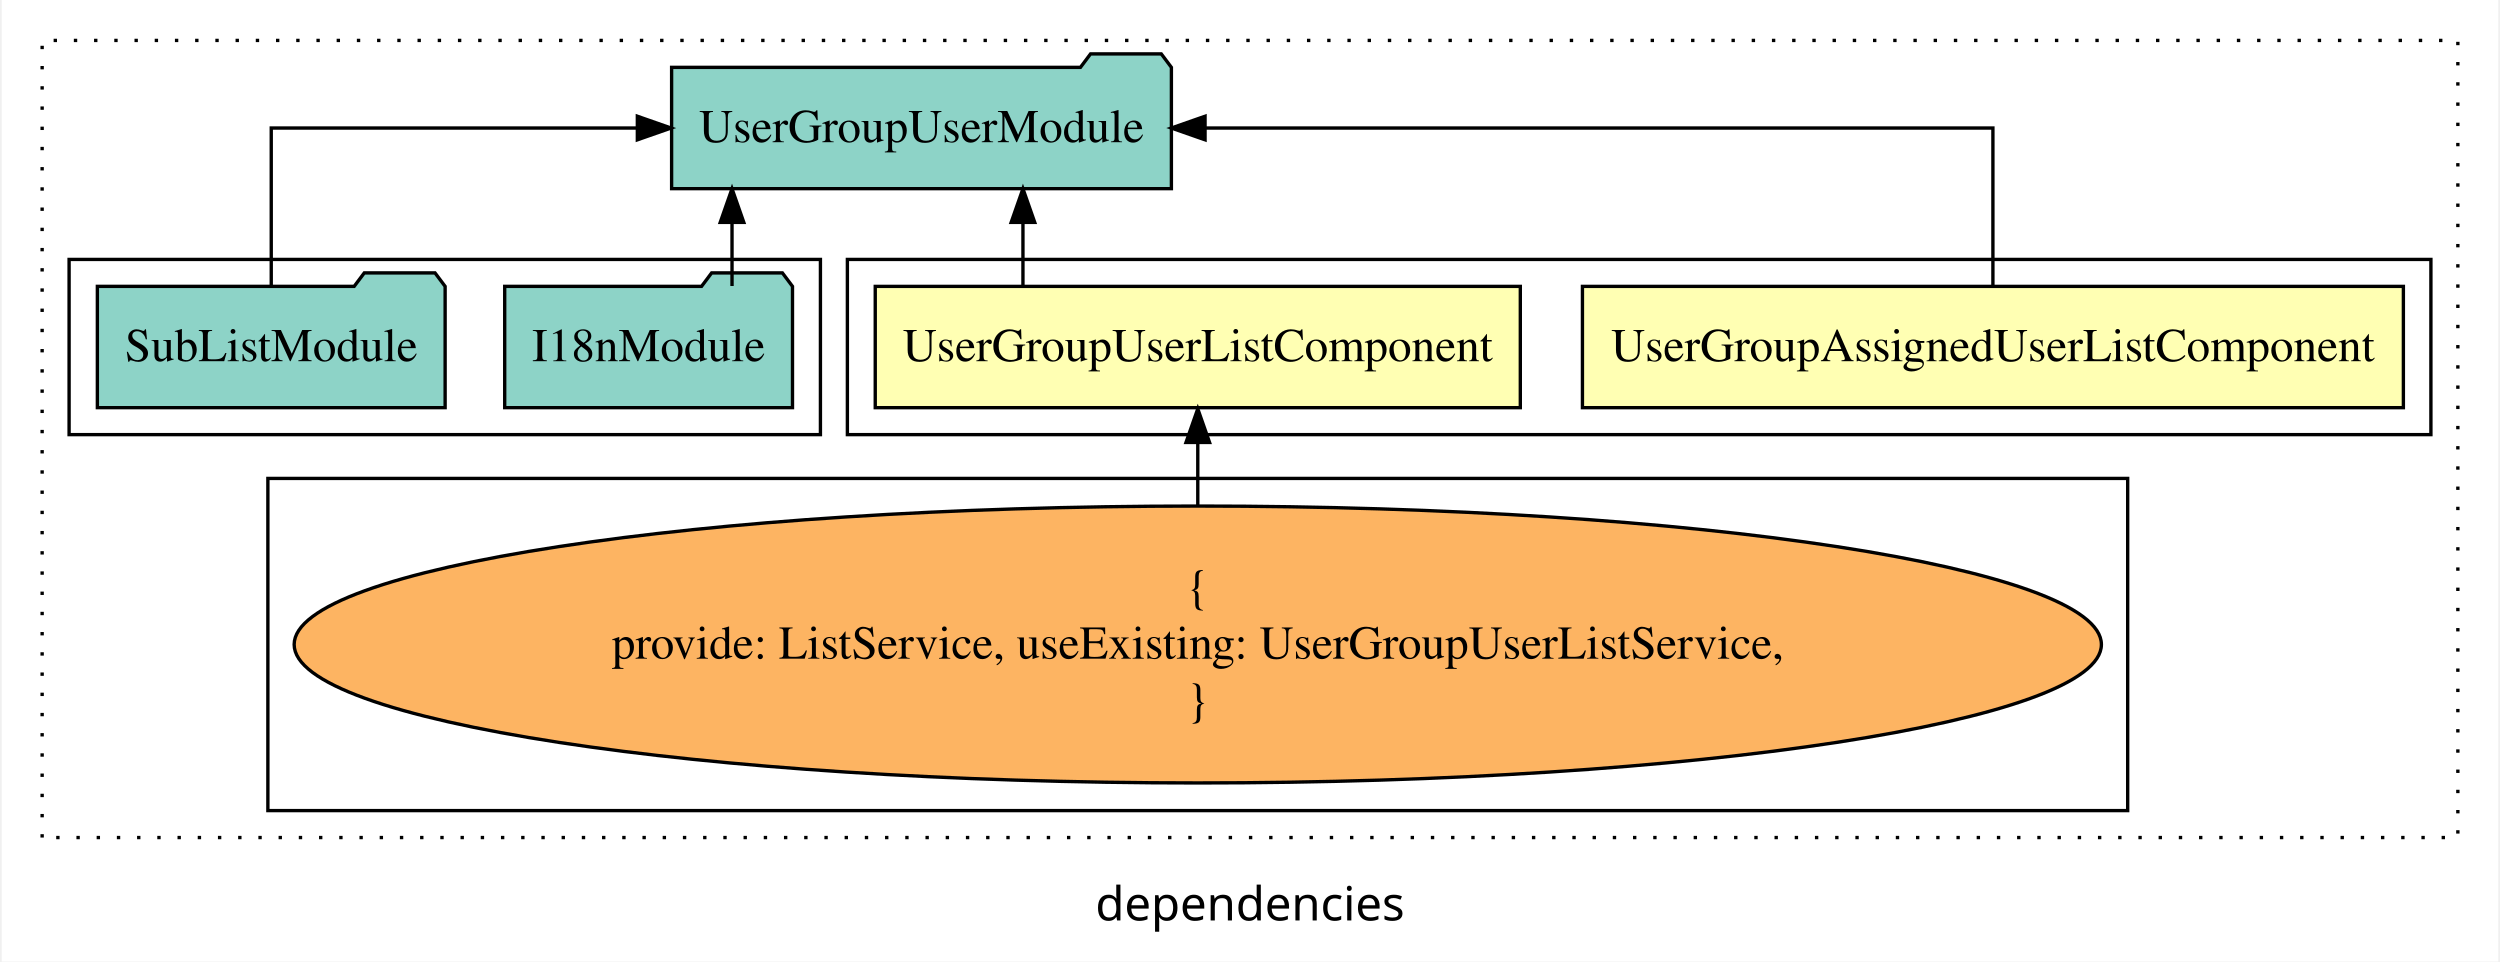
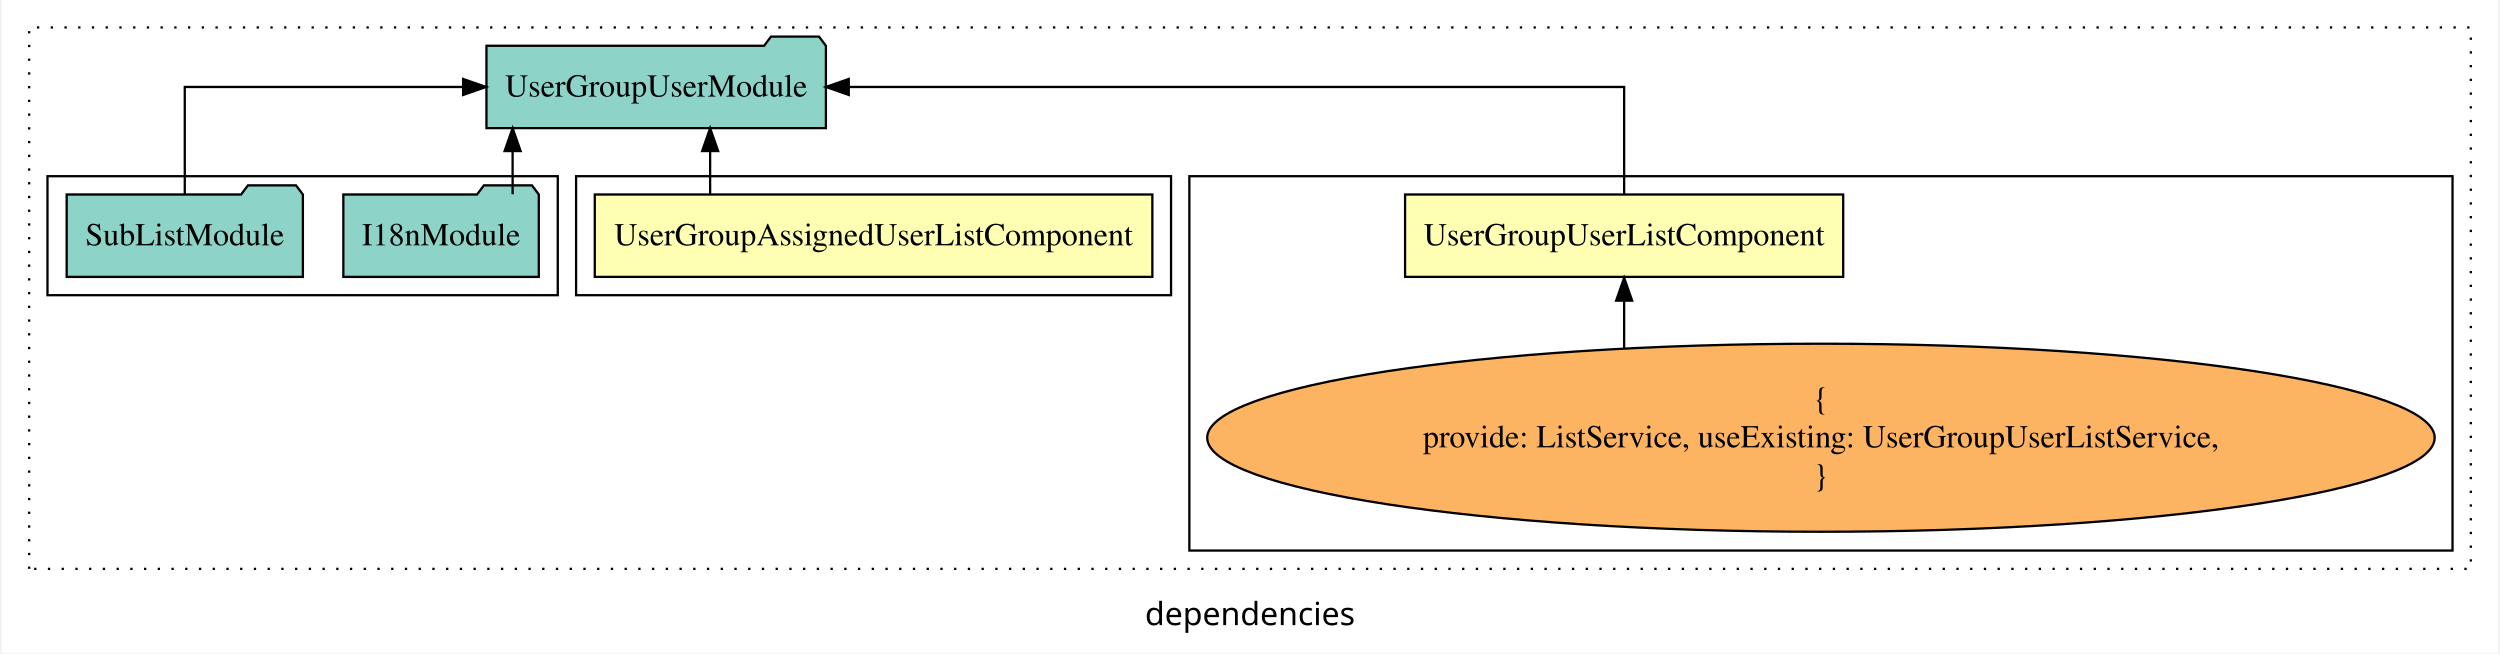
- <svg xmlns="http://www.w3.org/2000/svg" width="741pt" height="285pt" viewBox="0.00 0.00 741.00 285.39">
+ <svg xmlns="http://www.w3.org/2000/svg" width="1091pt" height="285pt" viewBox="0.00 0.00 1091.00 285.39">
  <g id="graph0" class="graph" transform="scale(1 1) rotate(0) translate(4 281.39)">
-     <polygon fill="white" stroke="transparent" points="-4,4 -4,-281.39 737,-281.39 737,4 -4,4" />
-     <text text-anchor="middle" x="366.5" y="-8.2" font-family="sans-serif" font-size="14.00">dependencies</text>
+     <polygon fill="white" stroke="transparent" points="-4,4 -4,-281.39 1087,-281.39 1087,4 -4,4" />
+     <text text-anchor="middle" x="541.5" y="-8.2" font-family="sans-serif" font-size="14.00">dependencies</text>
    <g id="clust1" class="cluster">
-       <polygon fill="none" stroke="black" stroke-dasharray="1,5" points="8,-32.8 8,-269.39 725,-269.39 725,-32.8 8,-32.8" />
+       <polygon fill="none" stroke="black" stroke-dasharray="1,5" points="8,-32.8 8,-269.39 1075,-269.39 1075,-32.8 8,-32.8" />
+     </g>
+     <g id="clust4" class="cluster">
+       <polygon fill="none" stroke="black" points="515,-40.8 515,-204.39 1067,-204.39 1067,-40.8 515,-40.8" />
    </g>
    <g id="clust2" class="cluster">
-       <polygon fill="none" stroke="black" points="247,-152.39 247,-204.39 717,-204.39 717,-152.39 247,-152.39" />
-     </g>
-     <g id="clust4" class="cluster">
-       <polygon fill="none" stroke="black" points="75,-40.8 75,-139.39 627,-139.39 627,-40.8 75,-40.8" />
+       <polygon fill="none" stroke="black" points="247,-152.39 247,-204.39 507,-204.39 507,-152.39 247,-152.39" />
    </g>
    <g id="clust5" class="cluster">
      <polygon fill="none" stroke="black" points="16,-152.39 16,-204.39 239,-204.39 239,-152.39 16,-152.39" />
    </g>
    <g id="node1" class="node">
-       <polygon fill="#ffffb3" stroke="black" points="708.83,-196.39 465.17,-196.39 465.17,-160.39 708.83,-160.39 708.83,-196.39" />
-       <text text-anchor="middle" x="587" y="-174.19" font-family="Times,serif" font-size="14.00">UserGroupAssignedUserListComponent</text>
+       <polygon fill="#ffffb3" stroke="black" points="498.83,-196.39 255.17,-196.39 255.17,-160.39 498.83,-160.39 498.83,-196.39" />
+       <text text-anchor="middle" x="377" y="-174.19" font-family="Times,serif" font-size="14.00">UserGroupAssignedUserListComponent</text>
    </g>
    <g id="node3" class="node">
-       <polygon fill="#8dd3c7" stroke="black" points="343.17,-261.39 340.17,-265.39 319.17,-265.39 316.17,-261.39 194.83,-261.39 194.83,-225.39 343.17,-225.39 343.17,-261.39" />
-       <text text-anchor="middle" x="269" y="-239.19" font-family="Times,serif" font-size="14.00">UserGroupUserModule</text>
+       <polygon fill="#8dd3c7" stroke="black" points="356.17,-261.39 353.17,-265.39 332.17,-265.39 329.17,-261.39 207.83,-261.39 207.83,-225.39 356.17,-225.39 356.17,-261.39" />
+       <text text-anchor="middle" x="282" y="-239.19" font-family="Times,serif" font-size="14.00">UserGroupUserModule</text>
    </g>
    <g id="edge1" class="edge">
-       <path fill="none" stroke="black" d="M587,-196.5C587,-215.73 587,-243.39 587,-243.39 587,-243.39 353.16,-243.39 353.16,-243.39" />
-       <polygon fill="black" stroke="black" points="353.16,-239.89 343.16,-243.39 353.16,-246.89 353.16,-239.89" />
+       <path fill="none" stroke="black" d="M305.58,-196.5C305.58,-196.5 305.58,-215.38 305.58,-215.38" />
+       <polygon fill="black" stroke="black" points="302.08,-215.38 305.58,-225.38 309.08,-215.38 302.08,-215.38" />
    </g>
    <g id="node2" class="node">
-       <polygon fill="#ffffb3" stroke="black" points="446.73,-196.39 255.27,-196.39 255.27,-160.39 446.73,-160.39 446.73,-196.39" />
-       <text text-anchor="middle" x="351" y="-174.19" font-family="Times,serif" font-size="14.00">UserGroupUserListComponent</text>
+       <polygon fill="#ffffb3" stroke="black" points="800.73,-196.39 609.27,-196.39 609.27,-160.39 800.73,-160.39 800.73,-196.39" />
+       <text text-anchor="middle" x="705" y="-174.19" font-family="Times,serif" font-size="14.00">UserGroupUserListComponent</text>
    </g>
    <g id="edge2" class="edge">
-       <path fill="none" stroke="black" d="M299.11,-196.5C299.11,-196.5 299.11,-215.38 299.11,-215.38" />
-       <polygon fill="black" stroke="black" points="295.61,-215.38 299.11,-225.38 302.61,-215.38 295.61,-215.38" />
+       <path fill="none" stroke="black" d="M705,-196.5C705,-215.73 705,-243.39 705,-243.39 705,-243.39 366.17,-243.39 366.17,-243.39" />
+       <polygon fill="black" stroke="black" points="366.17,-239.89 356.17,-243.39 366.16,-246.89 366.17,-239.89" />
    </g>
    <g id="node4" class="node">
-       <ellipse fill="#fdb462" stroke="black" cx="351" cy="-90.1" rx="268.2" ry="41.09" />
-       <text text-anchor="middle" x="351" y="-102.7" font-family="Times,serif" font-size="14.00">{</text>
-       <text text-anchor="middle" x="351" y="-85.9" font-family="Times,serif" font-size="14.00">    provide: ListService, useExisting: UserGroupUserListService,</text>
-       <text text-anchor="middle" x="351" y="-69.1" font-family="Times,serif" font-size="14.00">}</text>
+       <ellipse fill="#fdb462" stroke="black" cx="791" cy="-90.1" rx="268.2" ry="41.09" />
+       <text text-anchor="middle" x="791" y="-102.7" font-family="Times,serif" font-size="14.00">{</text>
+       <text text-anchor="middle" x="791" y="-85.9" font-family="Times,serif" font-size="14.00">    provide: ListService, useExisting: UserGroupUserListService,</text>
+       <text text-anchor="middle" x="791" y="-69.1" font-family="Times,serif" font-size="14.00">}</text>
    </g>
    <g id="edge3" class="edge">
-       <path fill="none" stroke="black" d="M351,-131.4C351,-131.4 351,-150.06 351,-150.06" />
-       <polygon fill="black" stroke="black" points="347.5,-150.06 351,-160.06 354.5,-150.06 347.5,-150.06" />
+       <path fill="none" stroke="black" d="M705,-129.34C705,-129.34 705,-150.01 705,-150.01" />
+       <polygon fill="black" stroke="black" points="701.5,-150.01 705,-160.01 708.5,-150.01 701.5,-150.01" />
    </g>
    <g id="node5" class="node">
      <polygon fill="#8dd3c7" stroke="black" points="230.71,-196.39 227.71,-200.39 206.71,-200.39 203.71,-196.39 145.29,-196.39 145.29,-160.39 230.71,-160.39 230.71,-196.39" />
      <text text-anchor="middle" x="188" y="-174.19" font-family="Times,serif" font-size="14.00">I18nModule</text>
    </g>
    <g id="edge4" class="edge">
-       <path fill="none" stroke="black" d="M212.76,-196.5C212.76,-196.5 212.76,-215.38 212.76,-215.38" />
-       <polygon fill="black" stroke="black" points="209.26,-215.38 212.76,-225.38 216.26,-215.38 209.26,-215.38" />
+       <path fill="none" stroke="black" d="M219.26,-196.5C219.26,-196.5 219.26,-215.38 219.26,-215.38" />
+       <polygon fill="black" stroke="black" points="215.76,-215.38 219.26,-225.38 222.76,-215.38 215.76,-215.38" />
    </g>
    <g id="node6" class="node">
      <polygon fill="#8dd3c7" stroke="black" points="127.61,-196.39 124.61,-200.39 103.61,-200.39 100.61,-196.39 24.39,-196.39 24.39,-160.39 127.61,-160.39 127.61,-196.39" />
      <text text-anchor="middle" x="76" y="-174.19" font-family="Times,serif" font-size="14.00">SubListModule</text>
    </g>
    <g id="edge5" class="edge">
-       <path fill="none" stroke="black" d="M76,-196.5C76,-215.73 76,-243.39 76,-243.39 76,-243.39 184.66,-243.39 184.66,-243.39" />
-       <polygon fill="black" stroke="black" points="184.66,-246.89 194.66,-243.39 184.66,-239.89 184.66,-246.89" />
+       <path fill="none" stroke="black" d="M76,-196.5C76,-215.73 76,-243.39 76,-243.39 76,-243.39 197.63,-243.39 197.63,-243.39" />
+       <polygon fill="black" stroke="black" points="197.63,-246.89 207.63,-243.39 197.63,-239.89 197.63,-246.89" />
    </g>
  </g>
</svg>
